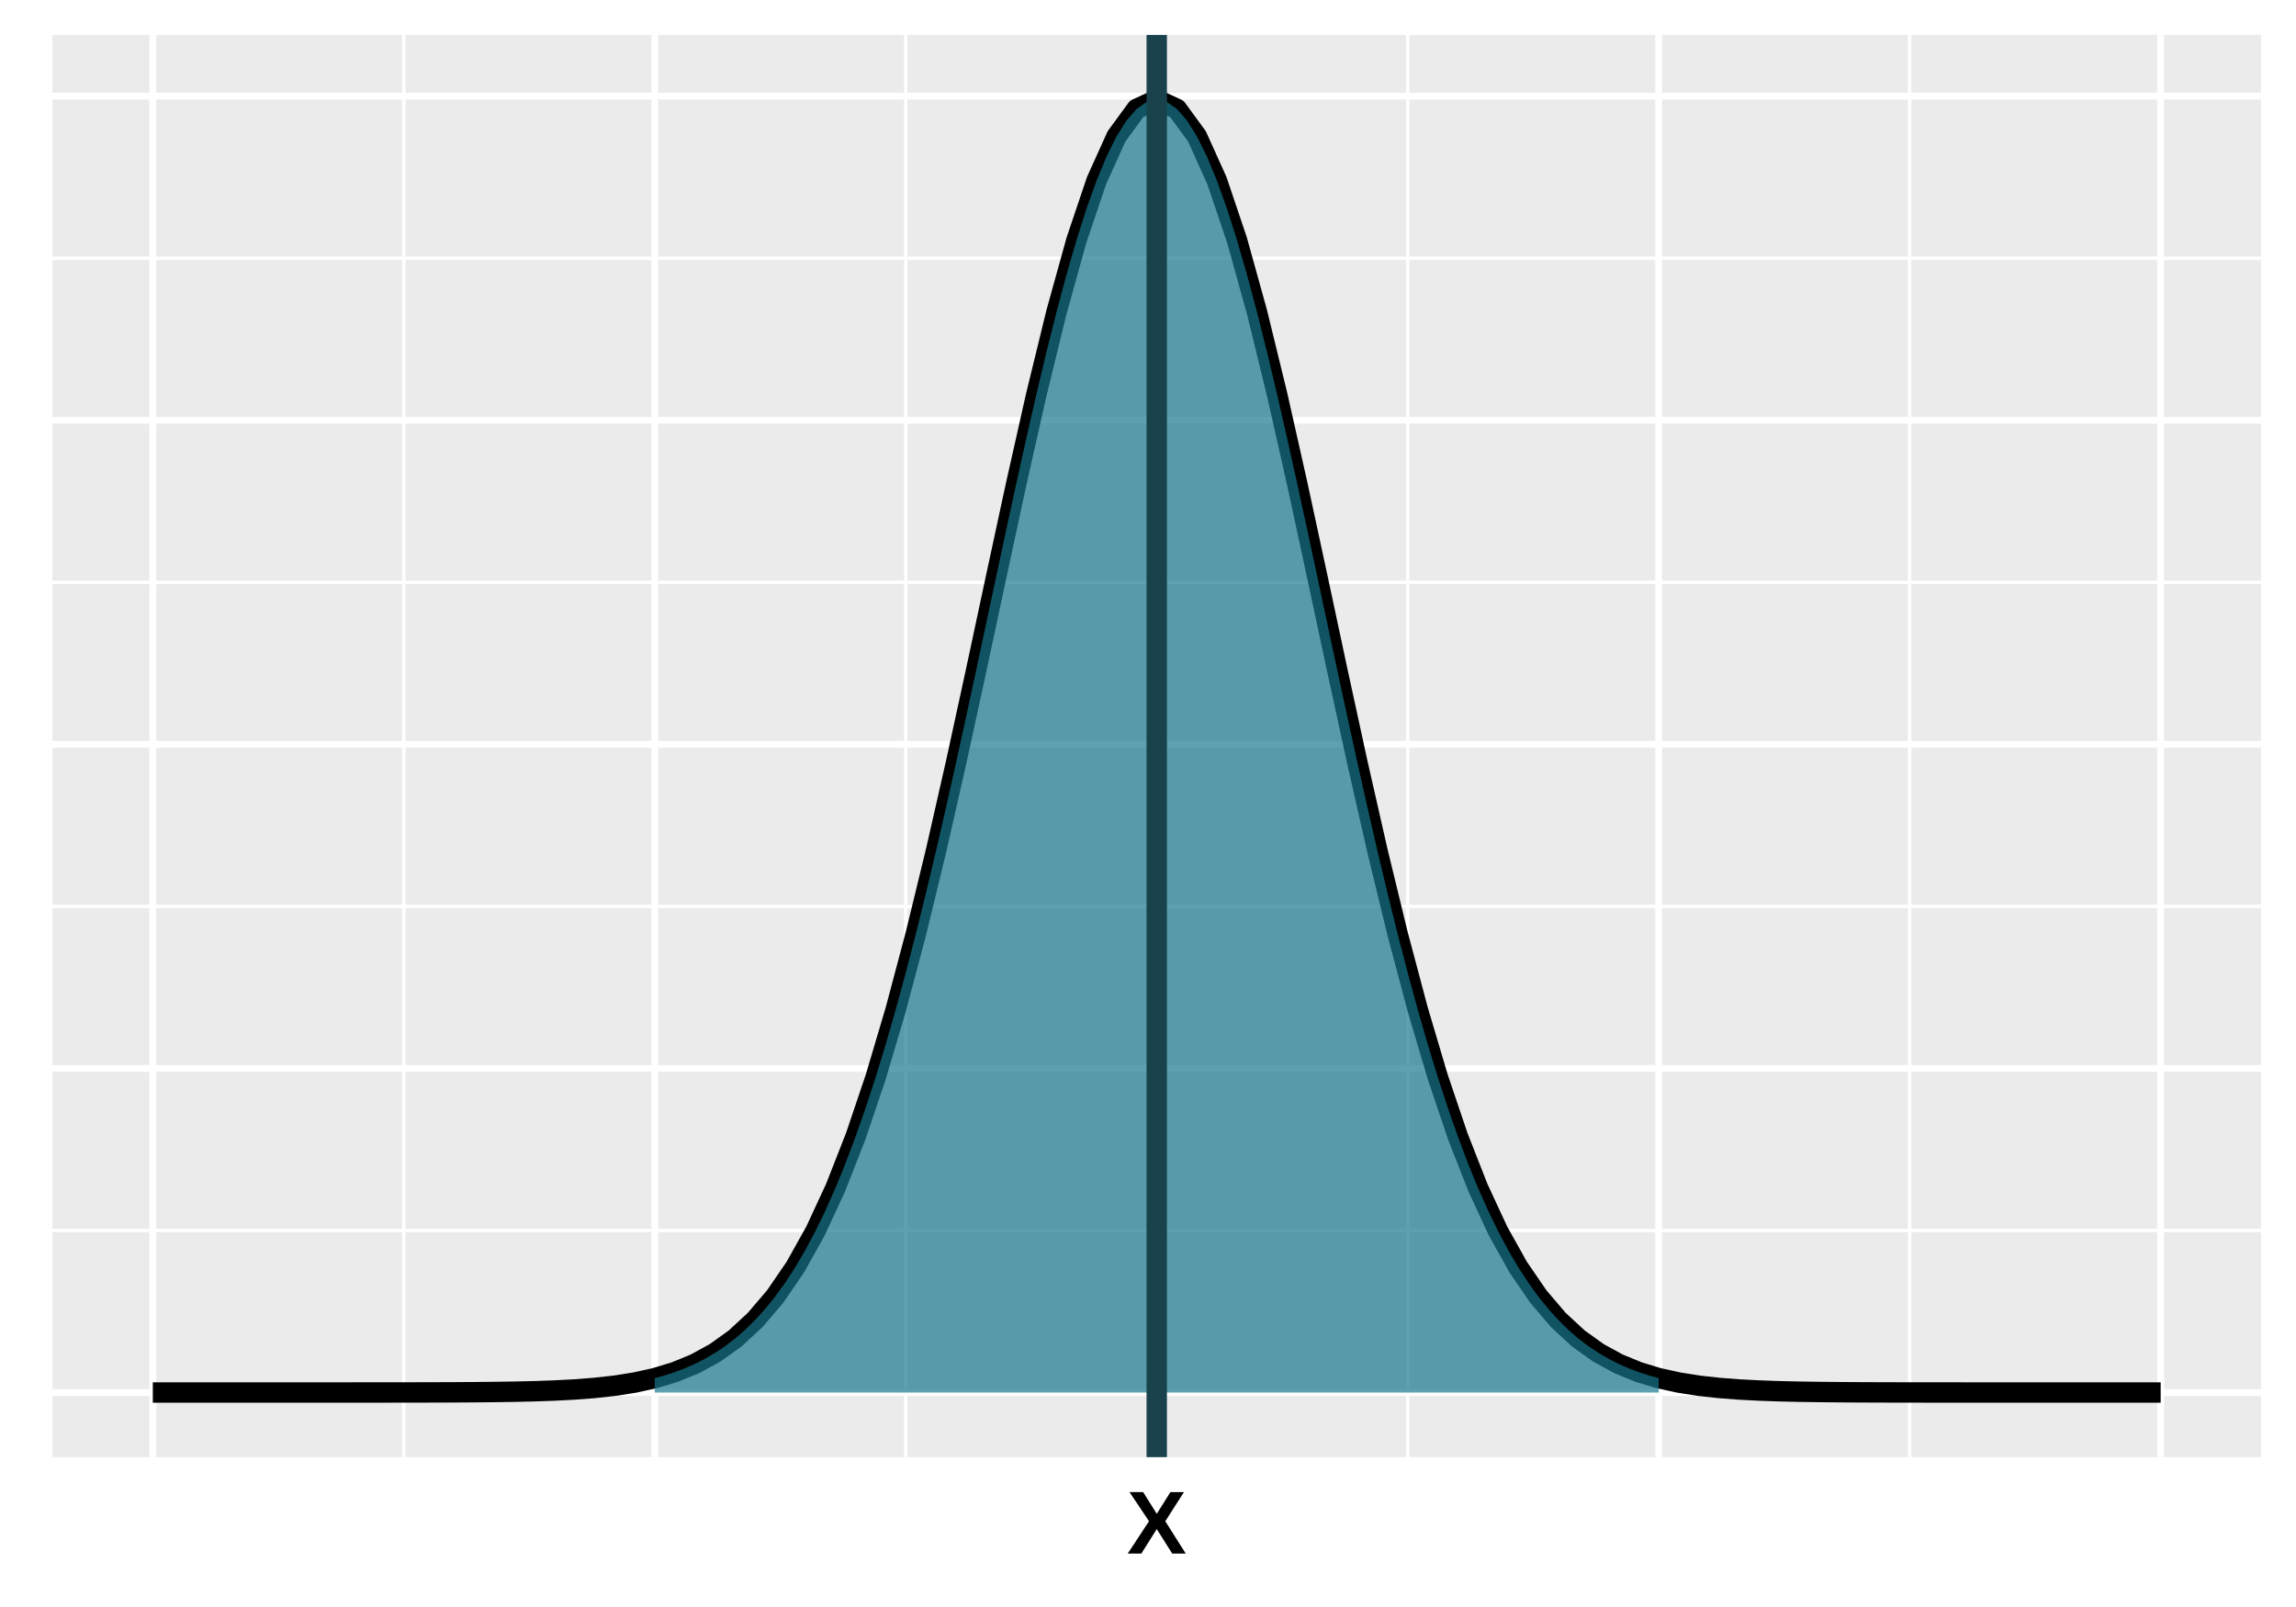
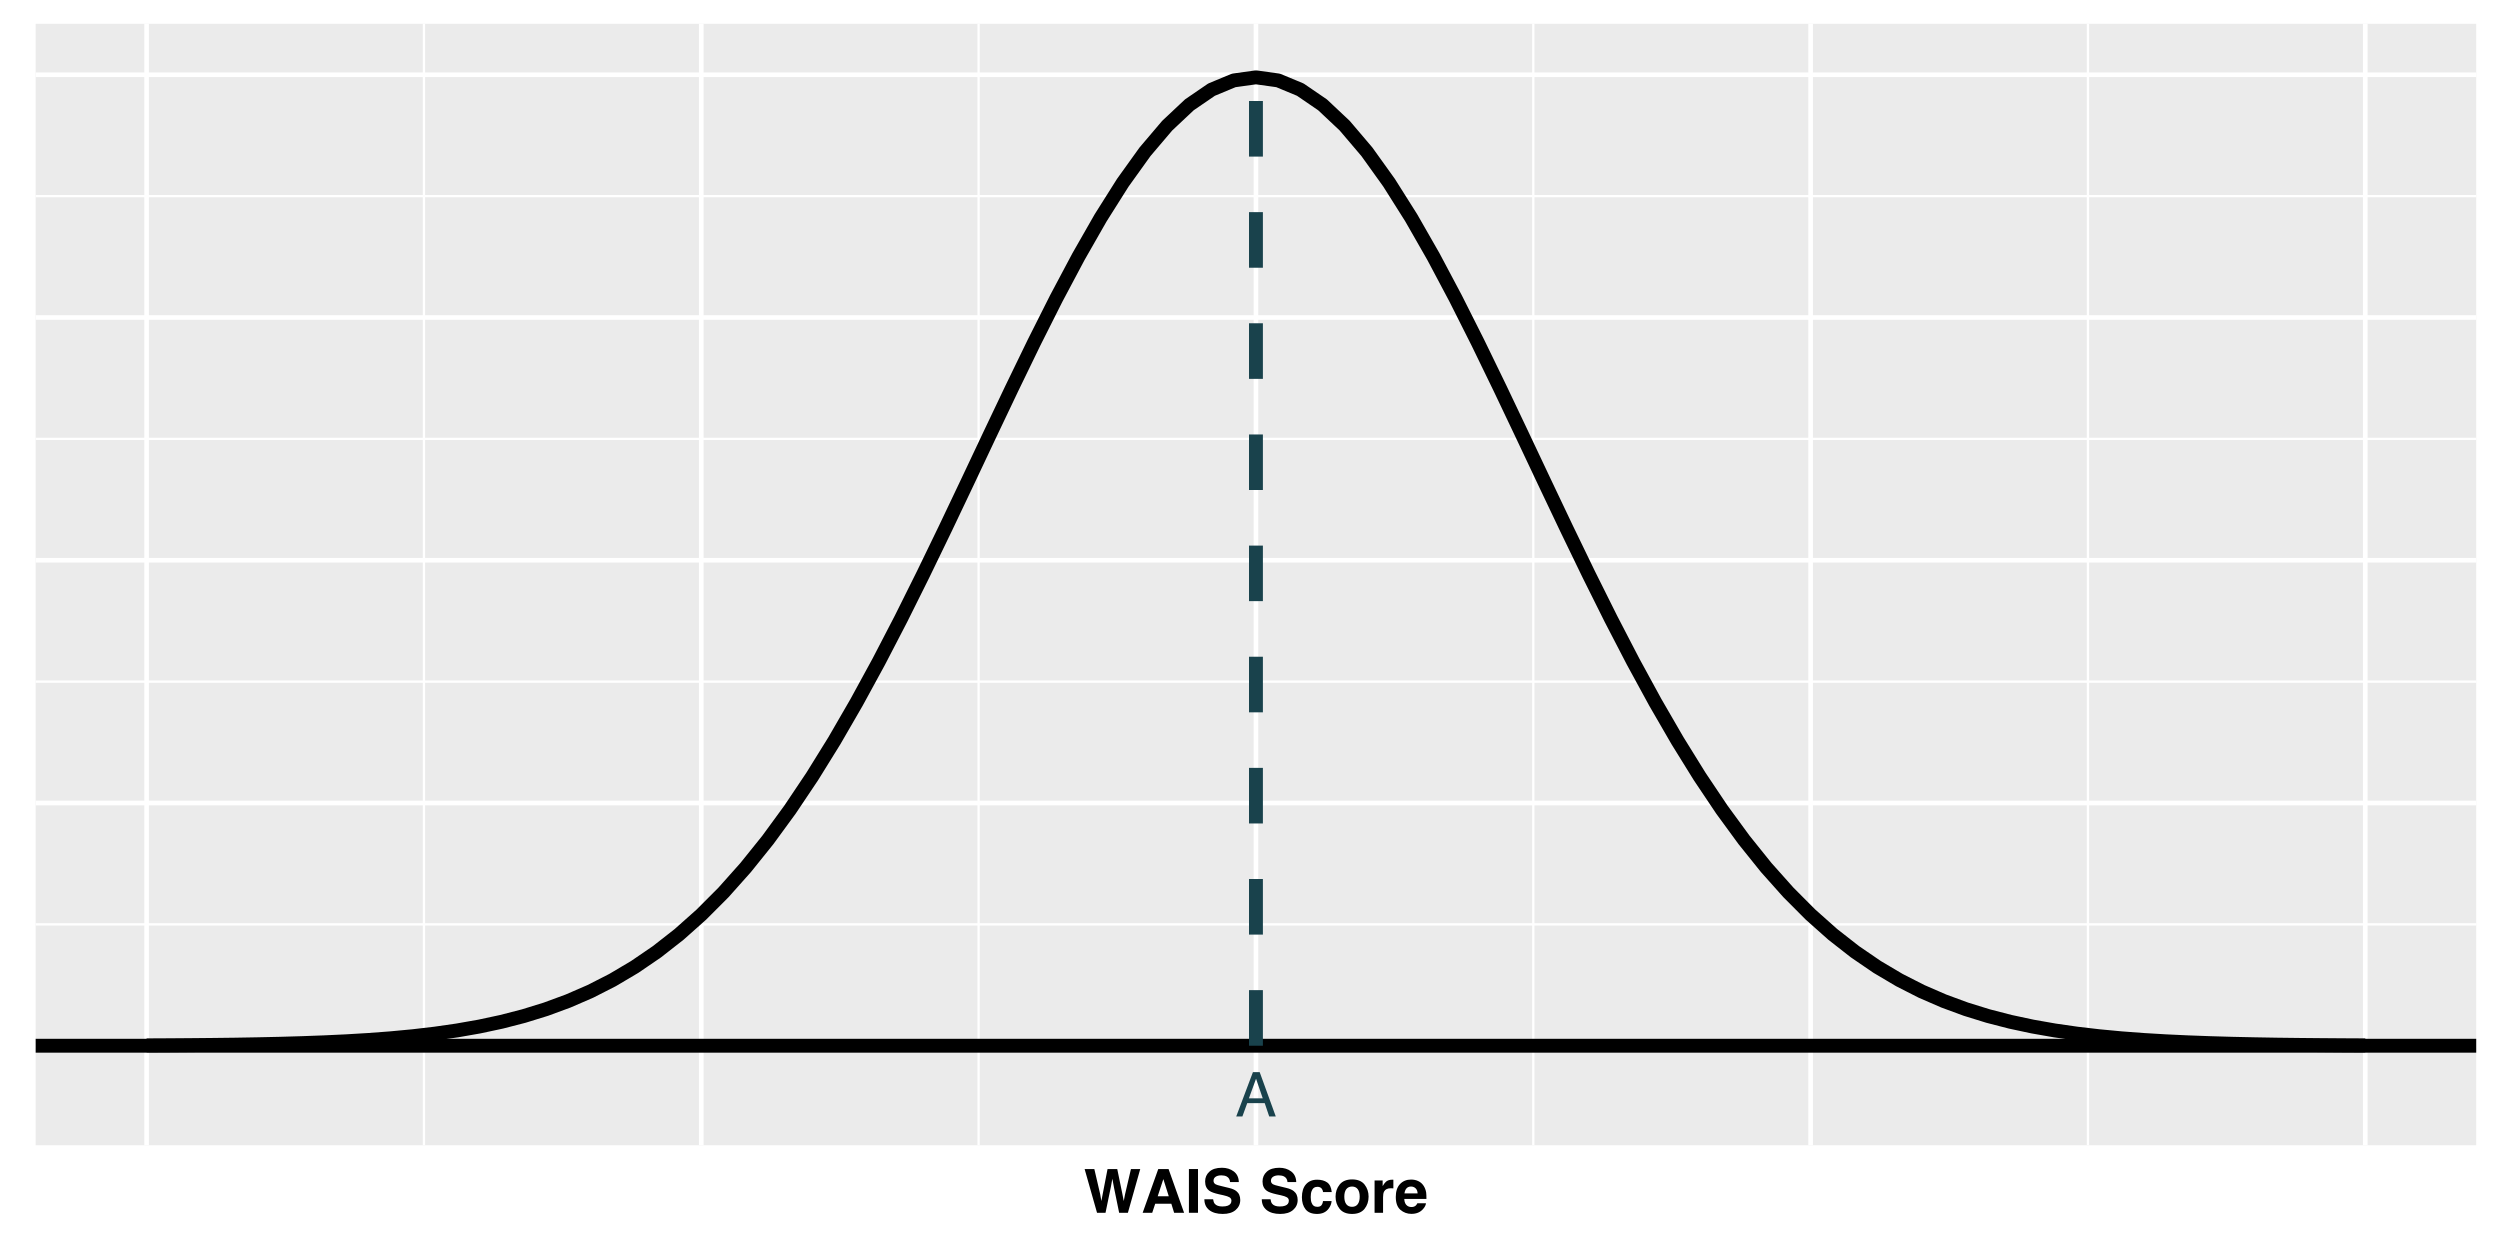
- <svg xmlns="http://www.w3.org/2000/svg" width="360pt" height="252pt" viewBox="0 0 360 252" version="1.1">
+ <svg xmlns="http://www.w3.org/2000/svg" xmlns:xlink="http://www.w3.org/1999/xlink" width="576pt" height="288pt" viewBox="0 0 576 288" version="1.1">
  <defs>
+     <g>
+       <symbol overflow="visible" id="glyph0-0">
+         <path style="stroke:none;" d="M 0.453 0 L 0.453 -10.203 L 8.547 -10.203 L 8.547 0 Z M 7.281 -1.281 L 7.281 -8.922 L 1.734 -8.922 L 1.734 -1.281 Z M 7.281 -1.281 " />
+       </symbol>
+       <symbol overflow="visible" id="glyph0-1">
+         <path style="stroke:none;" d="M 6.312 -4.172 L 4.766 -8.688 L 3.125 -4.172 Z M 4.047 -10.203 L 5.609 -10.203 L 9.312 0 L 7.797 0 L 6.766 -3.062 L 2.734 -3.062 L 1.625 0 L 0.203 0 Z M 4.047 -10.203 " />
+       </symbol>
+       <symbol overflow="visible" id="glyph1-0">
+         <path style="stroke:none;" d="M 1.047 -10.078 L 9.172 -10.078 L 9.172 0 L 1.047 0 Z M 7.906 -1.266 L 7.906 -8.812 L 2.312 -8.812 L 2.312 -1.266 Z M 7.906 -1.266 " />
+       </symbol>
+       <symbol overflow="visible" id="glyph1-1">
+         <path style="stroke:none;" d="M 10.875 -10.078 L 13.016 -10.078 L 10.172 0 L 8.156 0 L 6.953 -5.891 L 6.594 -7.844 L 6.234 -5.891 L 5.016 0 L 3.062 0 L 0.203 -10.078 L 2.438 -10.078 L 3.781 -4.312 L 4.062 -2.703 L 4.359 -4.266 L 5.484 -10.078 L 7.719 -10.078 L 8.906 -4.312 L 9.219 -2.703 L 9.516 -4.25 Z M 10.875 -10.078 " />
+       </symbol>
+       <symbol overflow="visible" id="glyph1-2">
+         <path style="stroke:none;" d="M 6.969 -2.078 L 3.25 -2.078 L 2.562 0 L 0.359 0 L 3.953 -10.078 L 6.328 -10.078 L 9.906 0 L 7.609 0 Z M 6.375 -3.812 L 5.125 -7.766 L 3.828 -3.812 Z M 6.375 -3.812 " />
+       </symbol>
+       <symbol overflow="visible" id="glyph1-3">
+         <path style="stroke:none;" d="M 0.906 -10.078 L 3 -10.078 L 3 0 L 0.906 0 Z M 0.906 -10.078 " />
+       </symbol>
+       <symbol overflow="visible" id="glyph1-4">
+         <path style="stroke:none;" d="M 4.719 -1.453 C 5.219 -1.453 5.625 -1.508 5.938 -1.625 C 6.52 -1.832 6.812 -2.223 6.812 -2.797 C 6.812 -3.117 6.664 -3.375 6.375 -3.562 C 6.082 -3.738 5.625 -3.895 5 -4.031 L 3.938 -4.266 C 2.883 -4.504 2.16 -4.766 1.766 -5.047 C 1.086 -5.516 0.75 -6.238 0.75 -7.219 C 0.75 -8.125 1.078 -8.875 1.734 -9.469 C 2.391 -10.07 3.352 -10.375 4.625 -10.375 C 5.688 -10.375 6.594 -10.094 7.344 -9.531 C 8.094 -8.969 8.484 -8.148 8.516 -7.078 L 6.5 -7.078 C 6.457 -7.68 6.191 -8.113 5.703 -8.375 C 5.367 -8.539 4.961 -8.625 4.484 -8.625 C 3.941 -8.625 3.504 -8.516 3.172 -8.297 C 2.848 -8.078 2.688 -7.77 2.688 -7.375 C 2.688 -7.02 2.848 -6.75 3.172 -6.562 C 3.379 -6.445 3.816 -6.312 4.484 -6.156 L 6.219 -5.734 C 6.977 -5.555 7.551 -5.312 7.938 -5 C 8.539 -4.531 8.844 -3.848 8.844 -2.953 C 8.844 -2.023 8.488 -1.254 7.781 -0.641 C 7.082 -0.035 6.094 0.266 4.812 0.266 C 3.5 0.266 2.461 -0.031 1.703 -0.625 C 0.953 -1.227 0.578 -2.055 0.578 -3.109 L 2.594 -3.109 C 2.656 -2.648 2.781 -2.305 2.969 -2.078 C 3.312 -1.66 3.895 -1.453 4.719 -1.453 Z M 4.719 -1.453 " />
+       </symbol>
+       <symbol overflow="visible" id="glyph1-5">
+         <path style="stroke:none;" d="" />
+       </symbol>
+       <symbol overflow="visible" id="glyph1-6">
+         <path style="stroke:none;" d="M 7.359 -4.781 L 5.359 -4.781 C 5.328 -5.062 5.234 -5.312 5.078 -5.531 C 4.859 -5.832 4.52 -5.984 4.062 -5.984 C 3.406 -5.984 2.957 -5.656 2.719 -5 C 2.582 -4.656 2.516 -4.195 2.516 -3.625 C 2.516 -3.07 2.582 -2.629 2.719 -2.297 C 2.945 -1.68 3.383 -1.375 4.031 -1.375 C 4.477 -1.375 4.797 -1.492 4.984 -1.734 C 5.18 -1.984 5.301 -2.305 5.344 -2.703 L 7.328 -2.703 C 7.285 -2.109 7.07 -1.547 6.688 -1.016 C 6.082 -0.16 5.18 0.266 3.984 0.266 C 2.785 0.266 1.898 -0.086 1.328 -0.797 C 0.766 -1.516 0.484 -2.441 0.484 -3.578 C 0.484 -4.859 0.797 -5.852 1.422 -6.562 C 2.047 -7.27 2.906 -7.625 4 -7.625 C 4.938 -7.625 5.703 -7.414 6.297 -7 C 6.891 -6.582 7.242 -5.844 7.359 -4.781 Z M 7.359 -4.781 " />
+       </symbol>
+       <symbol overflow="visible" id="glyph1-7">
+         <path style="stroke:none;" d="M 7.125 -6.516 C 7.75 -5.723 8.062 -4.789 8.062 -3.719 C 8.062 -2.625 7.75 -1.688 7.125 -0.906 C 6.5 -0.125 5.547 0.266 4.266 0.266 C 2.984 0.266 2.023 -0.125 1.391 -0.906 C 0.766 -1.688 0.453 -2.625 0.453 -3.719 C 0.453 -4.789 0.766 -5.719 1.391 -6.5 C 2.023 -7.289 2.984 -7.688 4.266 -7.688 C 5.547 -7.688 6.5 -7.297 7.125 -6.516 Z M 4.25 -6.047 C 3.676 -6.047 3.234 -5.844 2.922 -5.438 C 2.617 -5.031 2.469 -4.457 2.469 -3.719 C 2.469 -2.969 2.617 -2.391 2.922 -1.984 C 3.234 -1.578 3.676 -1.375 4.25 -1.375 C 4.82 -1.375 5.258 -1.578 5.562 -1.984 C 5.863 -2.391 6.016 -2.969 6.016 -3.719 C 6.016 -4.457 5.863 -5.031 5.562 -5.438 C 5.258 -5.844 4.82 -6.047 4.25 -6.047 Z M 4.25 -6.047 " />
+       </symbol>
+       <symbol overflow="visible" id="glyph1-8">
+         <path style="stroke:none;" d="M 4.656 -5.656 C 3.875 -5.656 3.348 -5.398 3.078 -4.891 C 2.922 -4.598 2.844 -4.156 2.844 -3.562 L 2.844 0 L 0.891 0 L 0.891 -7.453 L 2.75 -7.453 L 2.75 -6.156 C 3.051 -6.645 3.312 -6.984 3.531 -7.172 C 3.895 -7.473 4.367 -7.625 4.953 -7.625 C 4.992 -7.625 5.023 -7.625 5.047 -7.625 C 5.078 -7.625 5.133 -7.617 5.219 -7.609 L 5.219 -5.625 C 5.094 -5.633 4.984 -5.641 4.891 -5.641 C 4.797 -5.648 4.719 -5.656 4.656 -5.656 Z M 4.656 -5.656 " />
+       </symbol>
+       <symbol overflow="visible" id="glyph1-9">
+         <path style="stroke:none;" d="M 7.281 -2.188 C 7.238 -1.75 7.008 -1.301 6.594 -0.844 C 5.957 -0.113 5.066 0.25 3.922 0.25 C 2.973 0.25 2.133 -0.055 1.406 -0.672 C 0.688 -1.285 0.328 -2.281 0.328 -3.656 C 0.328 -4.938 0.648 -5.922 1.297 -6.609 C 1.953 -7.305 2.801 -7.656 3.844 -7.656 C 4.469 -7.656 5.023 -7.535 5.516 -7.297 C 6.016 -7.066 6.426 -6.703 6.75 -6.203 C 7.039 -5.754 7.234 -5.238 7.328 -4.656 C 7.367 -4.32 7.391 -3.832 7.391 -3.188 L 2.281 -3.188 C 2.312 -2.438 2.547 -1.91 2.984 -1.609 C 3.254 -1.422 3.578 -1.328 3.953 -1.328 C 4.359 -1.328 4.688 -1.441 4.938 -1.672 C 5.07 -1.797 5.191 -1.969 5.297 -2.188 Z M 5.359 -4.469 C 5.328 -4.988 5.172 -5.379 4.891 -5.641 C 4.609 -5.91 4.258 -6.047 3.844 -6.047 C 3.395 -6.047 3.047 -5.906 2.797 -5.625 C 2.547 -5.344 2.391 -4.957 2.328 -4.469 Z M 5.359 -4.469 " />
+       </symbol>
+     </g>
    <clipPath id="clip1">
-       <path d="M 8.219 5.48 L 354.52 5.48 L 354.52 228.504 L 8.219 228.504 Z M 8.219 5.48 " />
+       <path d="M 8.219 5.48 L 570.52 5.48 L 570.52 263.871 L 8.219 263.871 Z M 8.219 5.48 " />
    </clipPath>
    <clipPath id="clip2">
-       <path d="M 8.219 192 L 354.52 192 L 354.52 194 L 8.219 194 Z M 8.219 192 " />
+       <path d="M 8.219 212 L 570.52 212 L 570.52 214 L 8.219 214 Z M 8.219 212 " />
    </clipPath>
    <clipPath id="clip3">
-       <path d="M 8.219 141 L 354.52 141 L 354.52 143 L 8.219 143 Z M 8.219 141 " />
+       <path d="M 8.219 156 L 570.52 156 L 570.52 158 L 8.219 158 Z M 8.219 156 " />
    </clipPath>
    <clipPath id="clip4">
-       <path d="M 8.219 91 L 354.52 91 L 354.52 92 L 8.219 92 Z M 8.219 91 " />
+       <path d="M 8.219 100 L 570.52 100 L 570.52 102 L 8.219 102 Z M 8.219 100 " />
    </clipPath>
    <clipPath id="clip5">
-       <path d="M 8.219 40 L 354.52 40 L 354.52 41 L 8.219 41 Z M 8.219 40 " />
+       <path d="M 8.219 44 L 570.52 44 L 570.52 46 L 8.219 46 Z M 8.219 44 " />
    </clipPath>
    <clipPath id="clip6">
-       <path d="M 63 5.48 L 64 5.48 L 64 228.504 L 63 228.504 Z M 63 5.48 " />
+       <path d="M 97 5.48 L 98 5.48 L 98 263.871 L 97 263.871 Z M 97 5.48 " />
    </clipPath>
    <clipPath id="clip7">
-       <path d="M 141 5.48 L 143 5.48 L 143 228.504 L 141 228.504 Z M 141 5.48 " />
+       <path d="M 225 5.48 L 226 5.48 L 226 263.871 L 225 263.871 Z M 225 5.48 " />
    </clipPath>
    <clipPath id="clip8">
-       <path d="M 220 5.48 L 221 5.48 L 221 228.504 L 220 228.504 Z M 220 5.48 " />
+       <path d="M 353 5.48 L 354 5.48 L 354 263.871 L 353 263.871 Z M 353 5.48 " />
    </clipPath>
    <clipPath id="clip9">
-       <path d="M 299 5.48 L 300 5.48 L 300 228.504 L 299 228.504 Z M 299 5.48 " />
+       <path d="M 480 5.48 L 482 5.48 L 482 263.871 L 480 263.871 Z M 480 5.48 " />
    </clipPath>
    <clipPath id="clip10">
-       <path d="M 8.219 217 L 354.52 217 L 354.52 219 L 8.219 219 Z M 8.219 217 " />
+       <path d="M 8.219 240 L 570.52 240 L 570.52 242 L 8.219 242 Z M 8.219 240 " />
    </clipPath>
    <clipPath id="clip11">
-       <path d="M 8.219 167 L 354.52 167 L 354.52 169 L 8.219 169 Z M 8.219 167 " />
+       <path d="M 8.219 184 L 570.52 184 L 570.52 186 L 8.219 186 Z M 8.219 184 " />
    </clipPath>
    <clipPath id="clip12">
-       <path d="M 8.219 116 L 354.52 116 L 354.52 118 L 8.219 118 Z M 8.219 116 " />
+       <path d="M 8.219 128 L 570.52 128 L 570.52 130 L 8.219 130 Z M 8.219 128 " />
    </clipPath>
    <clipPath id="clip13">
-       <path d="M 8.219 65 L 354.52 65 L 354.52 67 L 8.219 67 Z M 8.219 65 " />
+       <path d="M 8.219 72 L 570.52 72 L 570.52 74 L 8.219 74 Z M 8.219 72 " />
    </clipPath>
    <clipPath id="clip14">
-       <path d="M 8.219 14 L 354.52 14 L 354.52 16 L 8.219 16 Z M 8.219 14 " />
+       <path d="M 8.219 16 L 570.52 16 L 570.52 18 L 8.219 18 Z M 8.219 16 " />
    </clipPath>
    <clipPath id="clip15">
-       <path d="M 23 5.48 L 25 5.48 L 25 228.504 L 23 228.504 Z M 23 5.48 " />
+       <path d="M 33 5.48 L 35 5.48 L 35 263.871 L 33 263.871 Z M 33 5.48 " />
    </clipPath>
    <clipPath id="clip16">
-       <path d="M 102 5.48 L 104 5.48 L 104 228.504 L 102 228.504 Z M 102 5.48 " />
+       <path d="M 161 5.48 L 163 5.48 L 163 263.871 L 161 263.871 Z M 161 5.48 " />
    </clipPath>
    <clipPath id="clip17">
-       <path d="M 180 5.48 L 182 5.48 L 182 228.504 L 180 228.504 Z M 180 5.48 " />
+       <path d="M 288 5.48 L 290 5.48 L 290 263.871 L 288 263.871 Z M 288 5.48 " />
    </clipPath>
    <clipPath id="clip18">
-       <path d="M 259 5.48 L 261 5.48 L 261 228.504 L 259 228.504 Z M 259 5.48 " />
+       <path d="M 416 5.48 L 418 5.48 L 418 263.871 L 416 263.871 Z M 416 5.48 " />
    </clipPath>
    <clipPath id="clip19">
-       <path d="M 338 5.48 L 340 5.48 L 340 228.504 L 338 228.504 Z M 338 5.48 " />
+       <path d="M 544 5.48 L 546 5.48 L 546 263.871 L 544 263.871 Z M 544 5.48 " />
    </clipPath>
    <clipPath id="clip20">
-       <path d="M 179 5.48 L 183 5.48 L 183 228.504 L 179 228.504 Z M 179 5.48 " />
+       <path d="M 8.219 239 L 570.52 239 L 570.52 243 L 8.219 243 Z M 8.219 239 " />
    </clipPath>
  </defs>
-   <g id="surface329">
-     <rect x="0" y="0" width="360" height="252" style="fill:rgb(100%,100%,100%);fill-opacity:1;stroke:none;" />
-     <rect x="0" y="0" width="360" height="252" style="fill:rgb(100%,100%,100%);fill-opacity:1;stroke:none;" />
-     <path style="fill:none;stroke-width:1.067;stroke-linecap:round;stroke-linejoin:round;stroke:rgb(100%,100%,100%);stroke-opacity:1;stroke-miterlimit:10;" d="M 0 252 L 360 252 L 360 0 L 0 0 Z M 0 252 " />
+   <g id="surface334">
+     <rect x="0" y="0" width="576" height="288" style="fill:rgb(100%,100%,100%);fill-opacity:1;stroke:none;" />
+     <rect x="0" y="0" width="576" height="288" style="fill:rgb(100%,100%,100%);fill-opacity:1;stroke:none;" />
+     <path style="fill:none;stroke-width:1.067;stroke-linecap:round;stroke-linejoin:round;stroke:rgb(100%,100%,100%);stroke-opacity:1;stroke-miterlimit:10;" d="M 0 288 L 576 288 L 576 0 L 0 0 Z M 0 288 " />
    <g clip-path="url(#clip1)" clip-rule="nonzero">
-       <path style=" stroke:none;fill-rule:nonzero;fill:rgb(92.157%,92.157%,92.157%);fill-opacity:1;" d="M 8.219 228.504 L 354.52 228.504 L 354.52 5.48 L 8.219 5.48 Z M 8.219 228.504 " />
+       <path style=" stroke:none;fill-rule:nonzero;fill:rgb(92.157%,92.157%,92.157%);fill-opacity:1;" d="M 8.219 263.867 L 570.52 263.867 L 570.52 5.477 L 8.219 5.477 Z M 8.219 263.867 " />
    </g>
    <g clip-path="url(#clip2)" clip-rule="nonzero">
-       <path style="fill:none;stroke-width:0.533;stroke-linecap:butt;stroke-linejoin:round;stroke:rgb(100%,100%,100%);stroke-opacity:1;stroke-miterlimit:10;" d="M 8.219 192.957 L 354.52 192.957 " />
+       <path style="fill:none;stroke-width:0.533;stroke-linecap:butt;stroke-linejoin:round;stroke:rgb(100%,100%,100%);stroke-opacity:1;stroke-miterlimit:10;" d="M 8.219 212.973 L 570.52 212.973 " />
    </g>
    <g clip-path="url(#clip3)" clip-rule="nonzero">
-       <path style="fill:none;stroke-width:0.533;stroke-linecap:butt;stroke-linejoin:round;stroke:rgb(100%,100%,100%);stroke-opacity:1;stroke-miterlimit:10;" d="M 8.219 142.133 L 354.52 142.133 " />
+       <path style="fill:none;stroke-width:0.533;stroke-linecap:butt;stroke-linejoin:round;stroke:rgb(100%,100%,100%);stroke-opacity:1;stroke-miterlimit:10;" d="M 8.219 157.047 L 570.52 157.047 " />
    </g>
    <g clip-path="url(#clip4)" clip-rule="nonzero">
-       <path style="fill:none;stroke-width:0.533;stroke-linecap:butt;stroke-linejoin:round;stroke:rgb(100%,100%,100%);stroke-opacity:1;stroke-miterlimit:10;" d="M 8.219 91.312 L 354.52 91.312 " />
+       <path style="fill:none;stroke-width:0.533;stroke-linecap:butt;stroke-linejoin:round;stroke:rgb(100%,100%,100%);stroke-opacity:1;stroke-miterlimit:10;" d="M 8.219 101.117 L 570.52 101.117 " />
    </g>
    <g clip-path="url(#clip5)" clip-rule="nonzero">
-       <path style="fill:none;stroke-width:0.533;stroke-linecap:butt;stroke-linejoin:round;stroke:rgb(100%,100%,100%);stroke-opacity:1;stroke-miterlimit:10;" d="M 8.219 40.492 L 354.52 40.492 " />
+       <path style="fill:none;stroke-width:0.533;stroke-linecap:butt;stroke-linejoin:round;stroke:rgb(100%,100%,100%);stroke-opacity:1;stroke-miterlimit:10;" d="M 8.219 45.188 L 570.52 45.188 " />
    </g>
    <g clip-path="url(#clip6)" clip-rule="nonzero">
-       <path style="fill:none;stroke-width:0.533;stroke-linecap:butt;stroke-linejoin:round;stroke:rgb(100%,100%,100%);stroke-opacity:1;stroke-miterlimit:10;" d="M 63.312 228.504 L 63.312 5.48 " />
+       <path style="fill:none;stroke-width:0.533;stroke-linecap:butt;stroke-linejoin:round;stroke:rgb(100%,100%,100%);stroke-opacity:1;stroke-miterlimit:10;" d="M 97.676 263.867 L 97.676 5.48 " />
    </g>
    <g clip-path="url(#clip7)" clip-rule="nonzero">
-       <path style="fill:none;stroke-width:0.533;stroke-linecap:butt;stroke-linejoin:round;stroke:rgb(100%,100%,100%);stroke-opacity:1;stroke-miterlimit:10;" d="M 142.016 228.504 L 142.016 5.48 " />
+       <path style="fill:none;stroke-width:0.533;stroke-linecap:butt;stroke-linejoin:round;stroke:rgb(100%,100%,100%);stroke-opacity:1;stroke-miterlimit:10;" d="M 225.473 263.867 L 225.473 5.48 " />
    </g>
    <g clip-path="url(#clip8)" clip-rule="nonzero">
-       <path style="fill:none;stroke-width:0.533;stroke-linecap:butt;stroke-linejoin:round;stroke:rgb(100%,100%,100%);stroke-opacity:1;stroke-miterlimit:10;" d="M 220.723 228.504 L 220.723 5.48 " />
+       <path style="fill:none;stroke-width:0.533;stroke-linecap:butt;stroke-linejoin:round;stroke:rgb(100%,100%,100%);stroke-opacity:1;stroke-miterlimit:10;" d="M 353.27 263.867 L 353.27 5.48 " />
    </g>
    <g clip-path="url(#clip9)" clip-rule="nonzero">
-       <path style="fill:none;stroke-width:0.533;stroke-linecap:butt;stroke-linejoin:round;stroke:rgb(100%,100%,100%);stroke-opacity:1;stroke-miterlimit:10;" d="M 299.426 228.504 L 299.426 5.48 " />
+       <path style="fill:none;stroke-width:0.533;stroke-linecap:butt;stroke-linejoin:round;stroke:rgb(100%,100%,100%);stroke-opacity:1;stroke-miterlimit:10;" d="M 481.062 263.867 L 481.062 5.48 " />
    </g>
    <g clip-path="url(#clip10)" clip-rule="nonzero">
-       <path style="fill:none;stroke-width:1.067;stroke-linecap:butt;stroke-linejoin:round;stroke:rgb(100%,100%,100%);stroke-opacity:1;stroke-miterlimit:10;" d="M 8.219 218.367 L 354.52 218.367 " />
+       <path style="fill:none;stroke-width:1.067;stroke-linecap:butt;stroke-linejoin:round;stroke:rgb(100%,100%,100%);stroke-opacity:1;stroke-miterlimit:10;" d="M 8.219 240.938 L 570.52 240.938 " />
    </g>
    <g clip-path="url(#clip11)" clip-rule="nonzero">
-       <path style="fill:none;stroke-width:1.067;stroke-linecap:butt;stroke-linejoin:round;stroke:rgb(100%,100%,100%);stroke-opacity:1;stroke-miterlimit:10;" d="M 8.219 167.543 L 354.52 167.543 " />
+       <path style="fill:none;stroke-width:1.067;stroke-linecap:butt;stroke-linejoin:round;stroke:rgb(100%,100%,100%);stroke-opacity:1;stroke-miterlimit:10;" d="M 8.219 185.008 L 570.52 185.008 " />
    </g>
    <g clip-path="url(#clip12)" clip-rule="nonzero">
-       <path style="fill:none;stroke-width:1.067;stroke-linecap:butt;stroke-linejoin:round;stroke:rgb(100%,100%,100%);stroke-opacity:1;stroke-miterlimit:10;" d="M 8.219 116.723 L 354.52 116.723 " />
+       <path style="fill:none;stroke-width:1.067;stroke-linecap:butt;stroke-linejoin:round;stroke:rgb(100%,100%,100%);stroke-opacity:1;stroke-miterlimit:10;" d="M 8.219 129.082 L 570.52 129.082 " />
    </g>
    <g clip-path="url(#clip13)" clip-rule="nonzero">
-       <path style="fill:none;stroke-width:1.067;stroke-linecap:butt;stroke-linejoin:round;stroke:rgb(100%,100%,100%);stroke-opacity:1;stroke-miterlimit:10;" d="M 8.219 65.902 L 354.52 65.902 " />
+       <path style="fill:none;stroke-width:1.067;stroke-linecap:butt;stroke-linejoin:round;stroke:rgb(100%,100%,100%);stroke-opacity:1;stroke-miterlimit:10;" d="M 8.219 73.152 L 570.52 73.152 " />
    </g>
    <g clip-path="url(#clip14)" clip-rule="nonzero">
-       <path style="fill:none;stroke-width:1.067;stroke-linecap:butt;stroke-linejoin:round;stroke:rgb(100%,100%,100%);stroke-opacity:1;stroke-miterlimit:10;" d="M 8.219 15.078 L 354.52 15.078 " />
+       <path style="fill:none;stroke-width:1.067;stroke-linecap:butt;stroke-linejoin:round;stroke:rgb(100%,100%,100%);stroke-opacity:1;stroke-miterlimit:10;" d="M 8.219 17.223 L 570.52 17.223 " />
    </g>
    <g clip-path="url(#clip15)" clip-rule="nonzero">
-       <path style="fill:none;stroke-width:1.067;stroke-linecap:butt;stroke-linejoin:round;stroke:rgb(100%,100%,100%);stroke-opacity:1;stroke-miterlimit:10;" d="M 23.961 228.504 L 23.961 5.48 " />
+       <path style="fill:none;stroke-width:1.067;stroke-linecap:butt;stroke-linejoin:round;stroke:rgb(100%,100%,100%);stroke-opacity:1;stroke-miterlimit:10;" d="M 33.777 263.867 L 33.777 5.48 " />
    </g>
    <g clip-path="url(#clip16)" clip-rule="nonzero">
-       <path style="fill:none;stroke-width:1.067;stroke-linecap:butt;stroke-linejoin:round;stroke:rgb(100%,100%,100%);stroke-opacity:1;stroke-miterlimit:10;" d="M 102.664 228.504 L 102.664 5.48 " />
+       <path style="fill:none;stroke-width:1.067;stroke-linecap:butt;stroke-linejoin:round;stroke:rgb(100%,100%,100%);stroke-opacity:1;stroke-miterlimit:10;" d="M 161.574 263.867 L 161.574 5.48 " />
    </g>
    <g clip-path="url(#clip17)" clip-rule="nonzero">
-       <path style="fill:none;stroke-width:1.067;stroke-linecap:butt;stroke-linejoin:round;stroke:rgb(100%,100%,100%);stroke-opacity:1;stroke-miterlimit:10;" d="M 181.371 228.504 L 181.371 5.48 " />
+       <path style="fill:none;stroke-width:1.067;stroke-linecap:butt;stroke-linejoin:round;stroke:rgb(100%,100%,100%);stroke-opacity:1;stroke-miterlimit:10;" d="M 289.371 263.867 L 289.371 5.48 " />
    </g>
    <g clip-path="url(#clip18)" clip-rule="nonzero">
-       <path style="fill:none;stroke-width:1.067;stroke-linecap:butt;stroke-linejoin:round;stroke:rgb(100%,100%,100%);stroke-opacity:1;stroke-miterlimit:10;" d="M 260.074 228.504 L 260.074 5.48 " />
+       <path style="fill:none;stroke-width:1.067;stroke-linecap:butt;stroke-linejoin:round;stroke:rgb(100%,100%,100%);stroke-opacity:1;stroke-miterlimit:10;" d="M 417.164 263.867 L 417.164 5.48 " />
    </g>
    <g clip-path="url(#clip19)" clip-rule="nonzero">
-       <path style="fill:none;stroke-width:1.067;stroke-linecap:butt;stroke-linejoin:round;stroke:rgb(100%,100%,100%);stroke-opacity:1;stroke-miterlimit:10;" d="M 338.781 228.504 L 338.781 5.48 " />
+       <path style="fill:none;stroke-width:1.067;stroke-linecap:butt;stroke-linejoin:round;stroke:rgb(100%,100%,100%);stroke-opacity:1;stroke-miterlimit:10;" d="M 544.961 263.867 L 544.961 5.48 " />
    </g>
-     <path style="fill:none;stroke-width:3.201;stroke-linecap:butt;stroke-linejoin:round;stroke:rgb(0%,0%,0%);stroke-opacity:1;stroke-miterlimit:10;" d="M 23.961 218.367 L 52.293 218.367 L 55.441 218.363 L 58.59 218.363 L 64.887 218.355 L 68.035 218.348 L 71.184 218.336 L 74.332 218.316 L 77.48 218.285 L 80.629 218.238 L 83.777 218.168 L 86.926 218.055 L 90.07 217.891 L 93.219 217.648 L 96.367 217.301 L 99.516 216.805 L 102.664 216.113 L 105.812 215.16 L 108.961 213.871 L 112.109 212.148 L 115.258 209.895 L 118.406 206.984 L 121.555 203.297 L 124.703 198.695 L 127.852 193.059 L 131 186.27 L 134.148 178.242 L 137.297 168.926 L 140.441 158.316 L 143.59 146.473 L 146.738 133.527 L 149.887 119.676 L 153.035 105.211 L 156.184 90.477 L 159.332 75.891 L 162.48 61.91 L 165.629 49.016 L 168.777 37.68 L 171.926 28.34 L 175.074 21.371 L 178.223 17.07 L 181.371 15.617 L 184.52 17.07 L 187.668 21.371 L 190.812 28.34 L 193.961 37.68 L 197.109 49.016 L 200.258 61.91 L 203.406 75.891 L 206.555 90.477 L 209.703 105.211 L 212.852 119.676 L 216 133.527 L 219.148 146.473 L 222.297 158.316 L 225.445 168.926 L 228.594 178.242 L 231.742 186.27 L 234.891 193.059 L 238.039 198.695 L 241.188 203.297 L 244.332 206.984 L 247.48 209.895 L 250.629 212.148 L 253.777 213.871 L 256.926 215.16 L 260.074 216.113 L 263.223 216.805 L 266.371 217.301 L 269.52 217.648 L 272.668 217.891 L 275.816 218.055 L 278.965 218.168 L 282.113 218.238 L 285.262 218.285 L 288.41 218.316 L 291.559 218.336 L 294.703 218.348 L 297.852 218.355 L 304.148 218.363 L 307.297 218.363 L 310.445 218.367 L 338.781 218.367 " />
-     <path style=" stroke:none;fill-rule:nonzero;fill:rgb(9.412%,46.667%,54.902%);fill-opacity:0.698;" d="M 102.664 216.113 L 104.238 215.676 L 105.812 215.16 L 107.387 214.562 L 108.961 213.871 L 110.535 213.07 L 112.109 212.148 L 113.684 211.098 L 115.258 209.895 L 116.832 208.531 L 118.406 206.984 L 119.98 205.246 L 121.555 203.297 L 123.129 201.117 L 124.703 198.695 L 126.277 196.012 L 127.852 193.059 L 129.426 189.812 L 131 186.27 L 132.574 182.414 L 134.148 178.242 L 135.723 173.746 L 137.297 168.926 L 138.871 163.781 L 140.441 158.316 L 142.016 152.543 L 143.59 146.473 L 145.164 140.129 L 146.738 133.527 L 148.312 126.699 L 149.887 119.676 L 151.461 112.5 L 153.035 105.211 L 154.609 97.852 L 156.184 90.477 L 157.758 83.137 L 159.332 75.891 L 160.906 68.797 L 162.48 61.91 L 164.055 55.297 L 165.629 49.016 L 167.203 43.125 L 168.777 37.68 L 170.352 32.734 L 171.926 28.34 L 173.5 24.539 L 175.074 21.371 L 176.648 18.875 L 178.223 17.07 L 179.797 15.98 L 181.371 15.617 L 182.945 15.98 L 184.52 17.07 L 186.094 18.875 L 187.668 21.371 L 189.242 24.539 L 190.812 28.34 L 192.387 32.734 L 193.961 37.68 L 195.535 43.125 L 197.109 49.016 L 198.684 55.297 L 200.258 61.91 L 201.832 68.797 L 203.406 75.891 L 204.98 83.137 L 206.555 90.477 L 208.129 97.852 L 209.703 105.211 L 211.277 112.5 L 212.852 119.676 L 214.426 126.699 L 216 133.527 L 217.574 140.129 L 219.148 146.473 L 220.723 152.543 L 222.297 158.316 L 223.871 163.781 L 225.445 168.926 L 227.02 173.746 L 228.594 178.242 L 230.168 182.414 L 231.742 186.27 L 233.316 189.812 L 234.891 193.059 L 236.465 196.012 L 238.039 198.695 L 239.613 201.117 L 241.188 203.297 L 242.758 205.246 L 244.332 206.984 L 245.906 208.531 L 247.48 209.895 L 249.055 211.098 L 250.629 212.148 L 252.203 213.07 L 253.777 213.871 L 255.352 214.562 L 256.926 215.16 L 258.5 215.676 L 260.074 216.113 L 260.074 218.367 L 102.664 218.367 Z M 102.664 216.113 " />
+     <path style="fill:none;stroke-width:3.201;stroke-linecap:butt;stroke-linejoin:round;stroke:rgb(0%,0%,0%);stroke-opacity:1;stroke-miterlimit:10;" d="M 33.777 240.863 L 38.891 240.836 L 44.004 240.797 L 49.113 240.746 L 54.227 240.684 L 59.336 240.594 L 64.449 240.484 L 69.562 240.336 L 74.672 240.148 L 79.785 239.91 L 84.898 239.605 L 90.008 239.223 L 95.121 238.742 L 100.23 238.145 L 105.344 237.41 L 110.457 236.512 L 115.566 235.418 L 120.68 234.098 L 125.793 232.516 L 130.902 230.633 L 136.016 228.414 L 141.125 225.809 L 146.238 222.781 L 151.352 219.289 L 156.461 215.289 L 161.574 210.742 L 166.688 205.617 L 171.797 199.883 L 176.91 193.523 L 182.02 186.531 L 187.133 178.902 L 192.246 170.656 L 197.355 161.82 L 202.469 152.445 L 207.582 142.59 L 212.691 132.332 L 217.805 121.773 L 222.918 111.02 L 228.027 100.195 L 233.141 89.449 L 238.25 78.918 L 243.363 68.762 L 248.477 59.137 L 253.586 50.195 L 258.699 42.094 L 263.812 34.969 L 268.922 28.953 L 274.035 24.148 L 279.145 20.652 L 284.258 18.527 L 289.371 17.816 L 294.48 18.527 L 299.594 20.652 L 304.707 24.148 L 309.816 28.953 L 314.93 34.969 L 320.039 42.094 L 325.152 50.195 L 330.266 59.137 L 335.375 68.762 L 340.488 78.918 L 345.602 89.449 L 350.711 100.195 L 355.824 111.02 L 360.934 121.773 L 366.047 132.332 L 371.16 142.59 L 376.27 152.445 L 381.383 161.82 L 386.496 170.656 L 391.605 178.902 L 396.719 186.531 L 401.832 193.523 L 406.941 199.883 L 412.055 205.617 L 417.164 210.742 L 422.277 215.289 L 427.391 219.289 L 432.5 222.781 L 437.613 225.809 L 442.727 228.414 L 447.836 230.633 L 452.949 232.516 L 458.059 234.098 L 463.172 235.418 L 468.285 236.512 L 473.395 237.41 L 478.508 238.145 L 483.621 238.742 L 488.73 239.223 L 493.844 239.605 L 498.953 239.91 L 504.066 240.148 L 509.18 240.336 L 514.289 240.484 L 519.402 240.594 L 524.516 240.684 L 529.625 240.746 L 534.738 240.797 L 539.848 240.836 L 544.961 240.863 " />
    <g clip-path="url(#clip20)" clip-rule="nonzero">
-       <path style="fill:none;stroke-width:3.201;stroke-linecap:butt;stroke-linejoin:round;stroke:rgb(9.804%,25.882%,29.804%);stroke-opacity:1;stroke-miterlimit:10;" d="M 181.371 228.504 L 181.371 5.48 " />
+       <path style="fill:none;stroke-width:3.201;stroke-linecap:butt;stroke-linejoin:round;stroke:rgb(0%,0%,0%);stroke-opacity:1;stroke-miterlimit:10;" d="M 8.219 240.938 L 570.52 240.938 " />
    </g>
-     <path style=" stroke:none;fill-rule:nonzero;fill:rgb(0%,0%,0%);fill-opacity:1;" d="M 183.797 243.617 L 181.375 239.781 L 178.957 243.617 L 176.824 243.617 L 180.16 238.551 L 177.105 233.984 L 179.238 233.984 L 181.375 237.387 L 183.516 233.984 L 185.637 233.984 L 182.711 238.551 L 185.914 243.617 Z M 183.797 243.617 " />
+     <path style="fill:none;stroke-width:3.201;stroke-linecap:butt;stroke-linejoin:round;stroke:rgb(9.804%,25.882%,29.804%);stroke-opacity:1;stroke-dasharray:12.804,12.804;stroke-miterlimit:10;" d="M 289.371 240.938 L 289.371 17.223 " />
+     <g style="fill:rgb(9.804%,25.882%,29.804%);fill-opacity:1;">
+       <use xlink:href="#glyph0-1" x="284.625" y="257.227" />
+     </g>
+     <g style="fill:rgb(0%,0%,0%);fill-opacity:1;">
+       <use xlink:href="#glyph1-1" x="249.695" y="279.426" />
+       <use xlink:href="#glyph1-2" x="262.909" y="279.426" />
+       <use xlink:href="#glyph1-3" x="273.02" y="279.426" />
+       <use xlink:href="#glyph1-4" x="276.909" y="279.426" />
+       <use xlink:href="#glyph1-5" x="286.247" y="279.426" />
+       <use xlink:href="#glyph1-4" x="290.137" y="279.426" />
+       <use xlink:href="#glyph1-6" x="299.475" y="279.426" />
+       <use xlink:href="#glyph1-7" x="307.261" y="279.426" />
+       <use xlink:href="#glyph1-8" x="315.812" y="279.426" />
+       <use xlink:href="#glyph1-9" x="321.261" y="279.426" />
+     </g>
  </g>
</svg>
